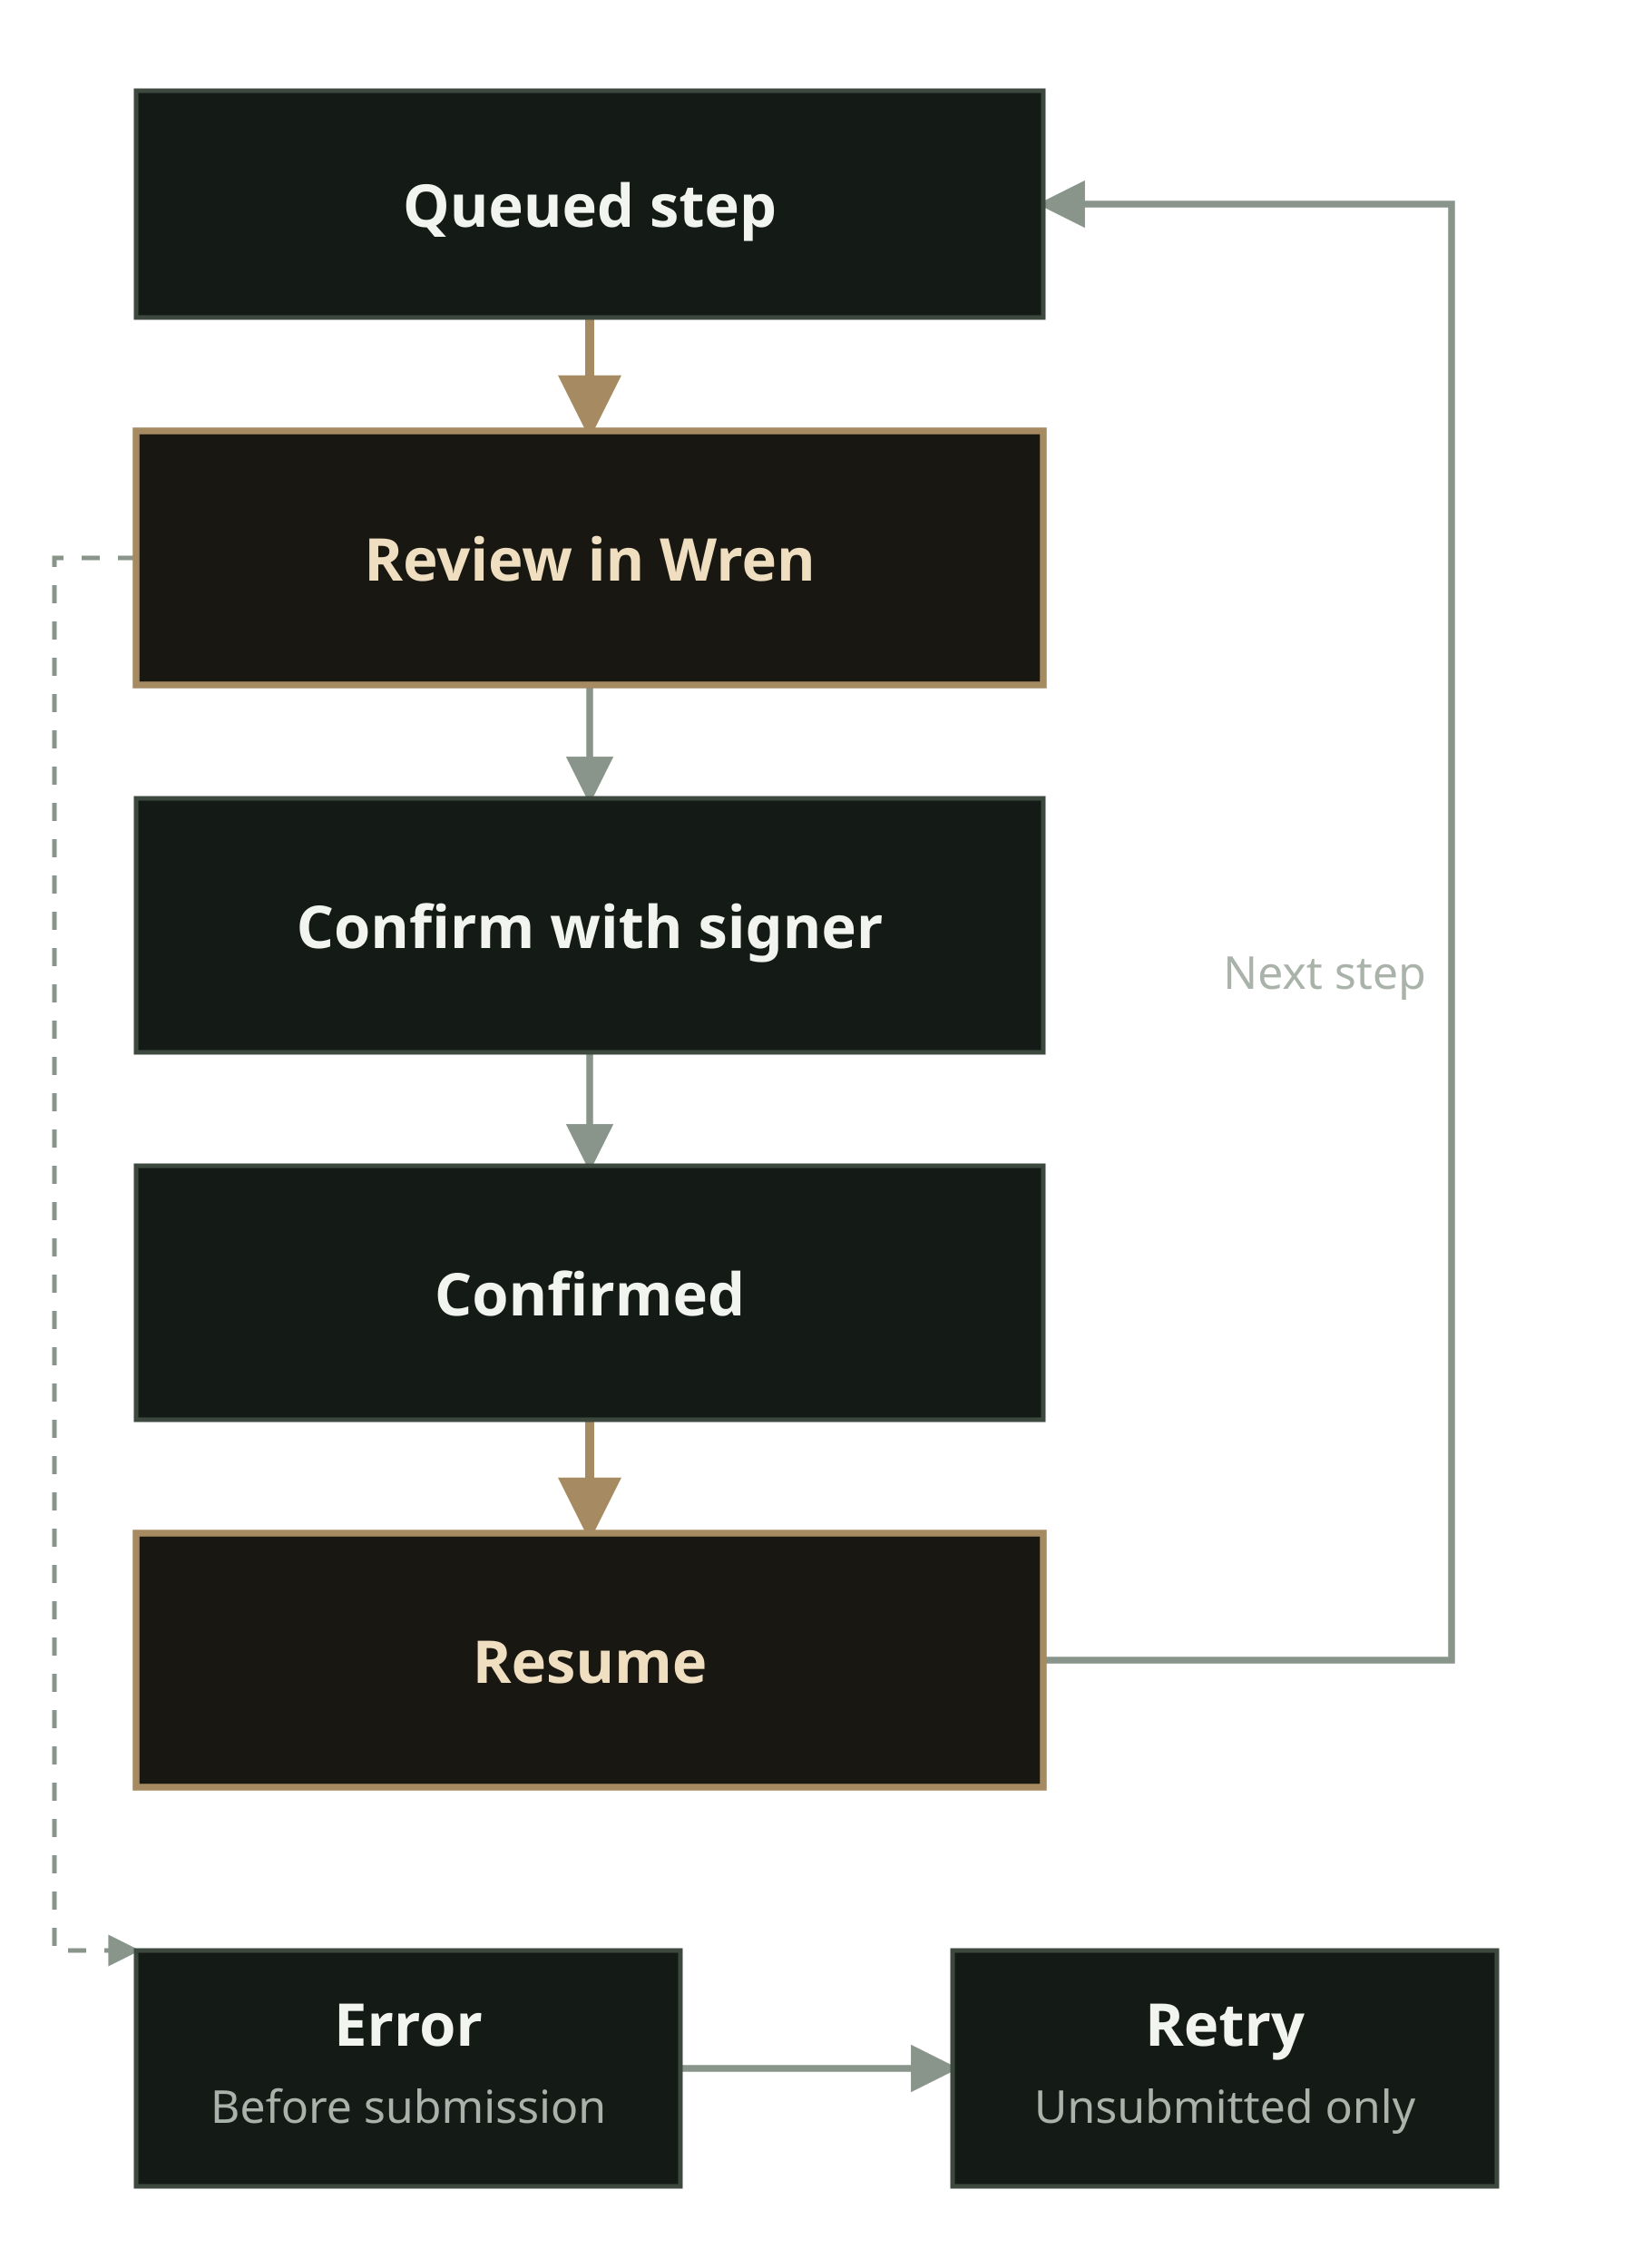
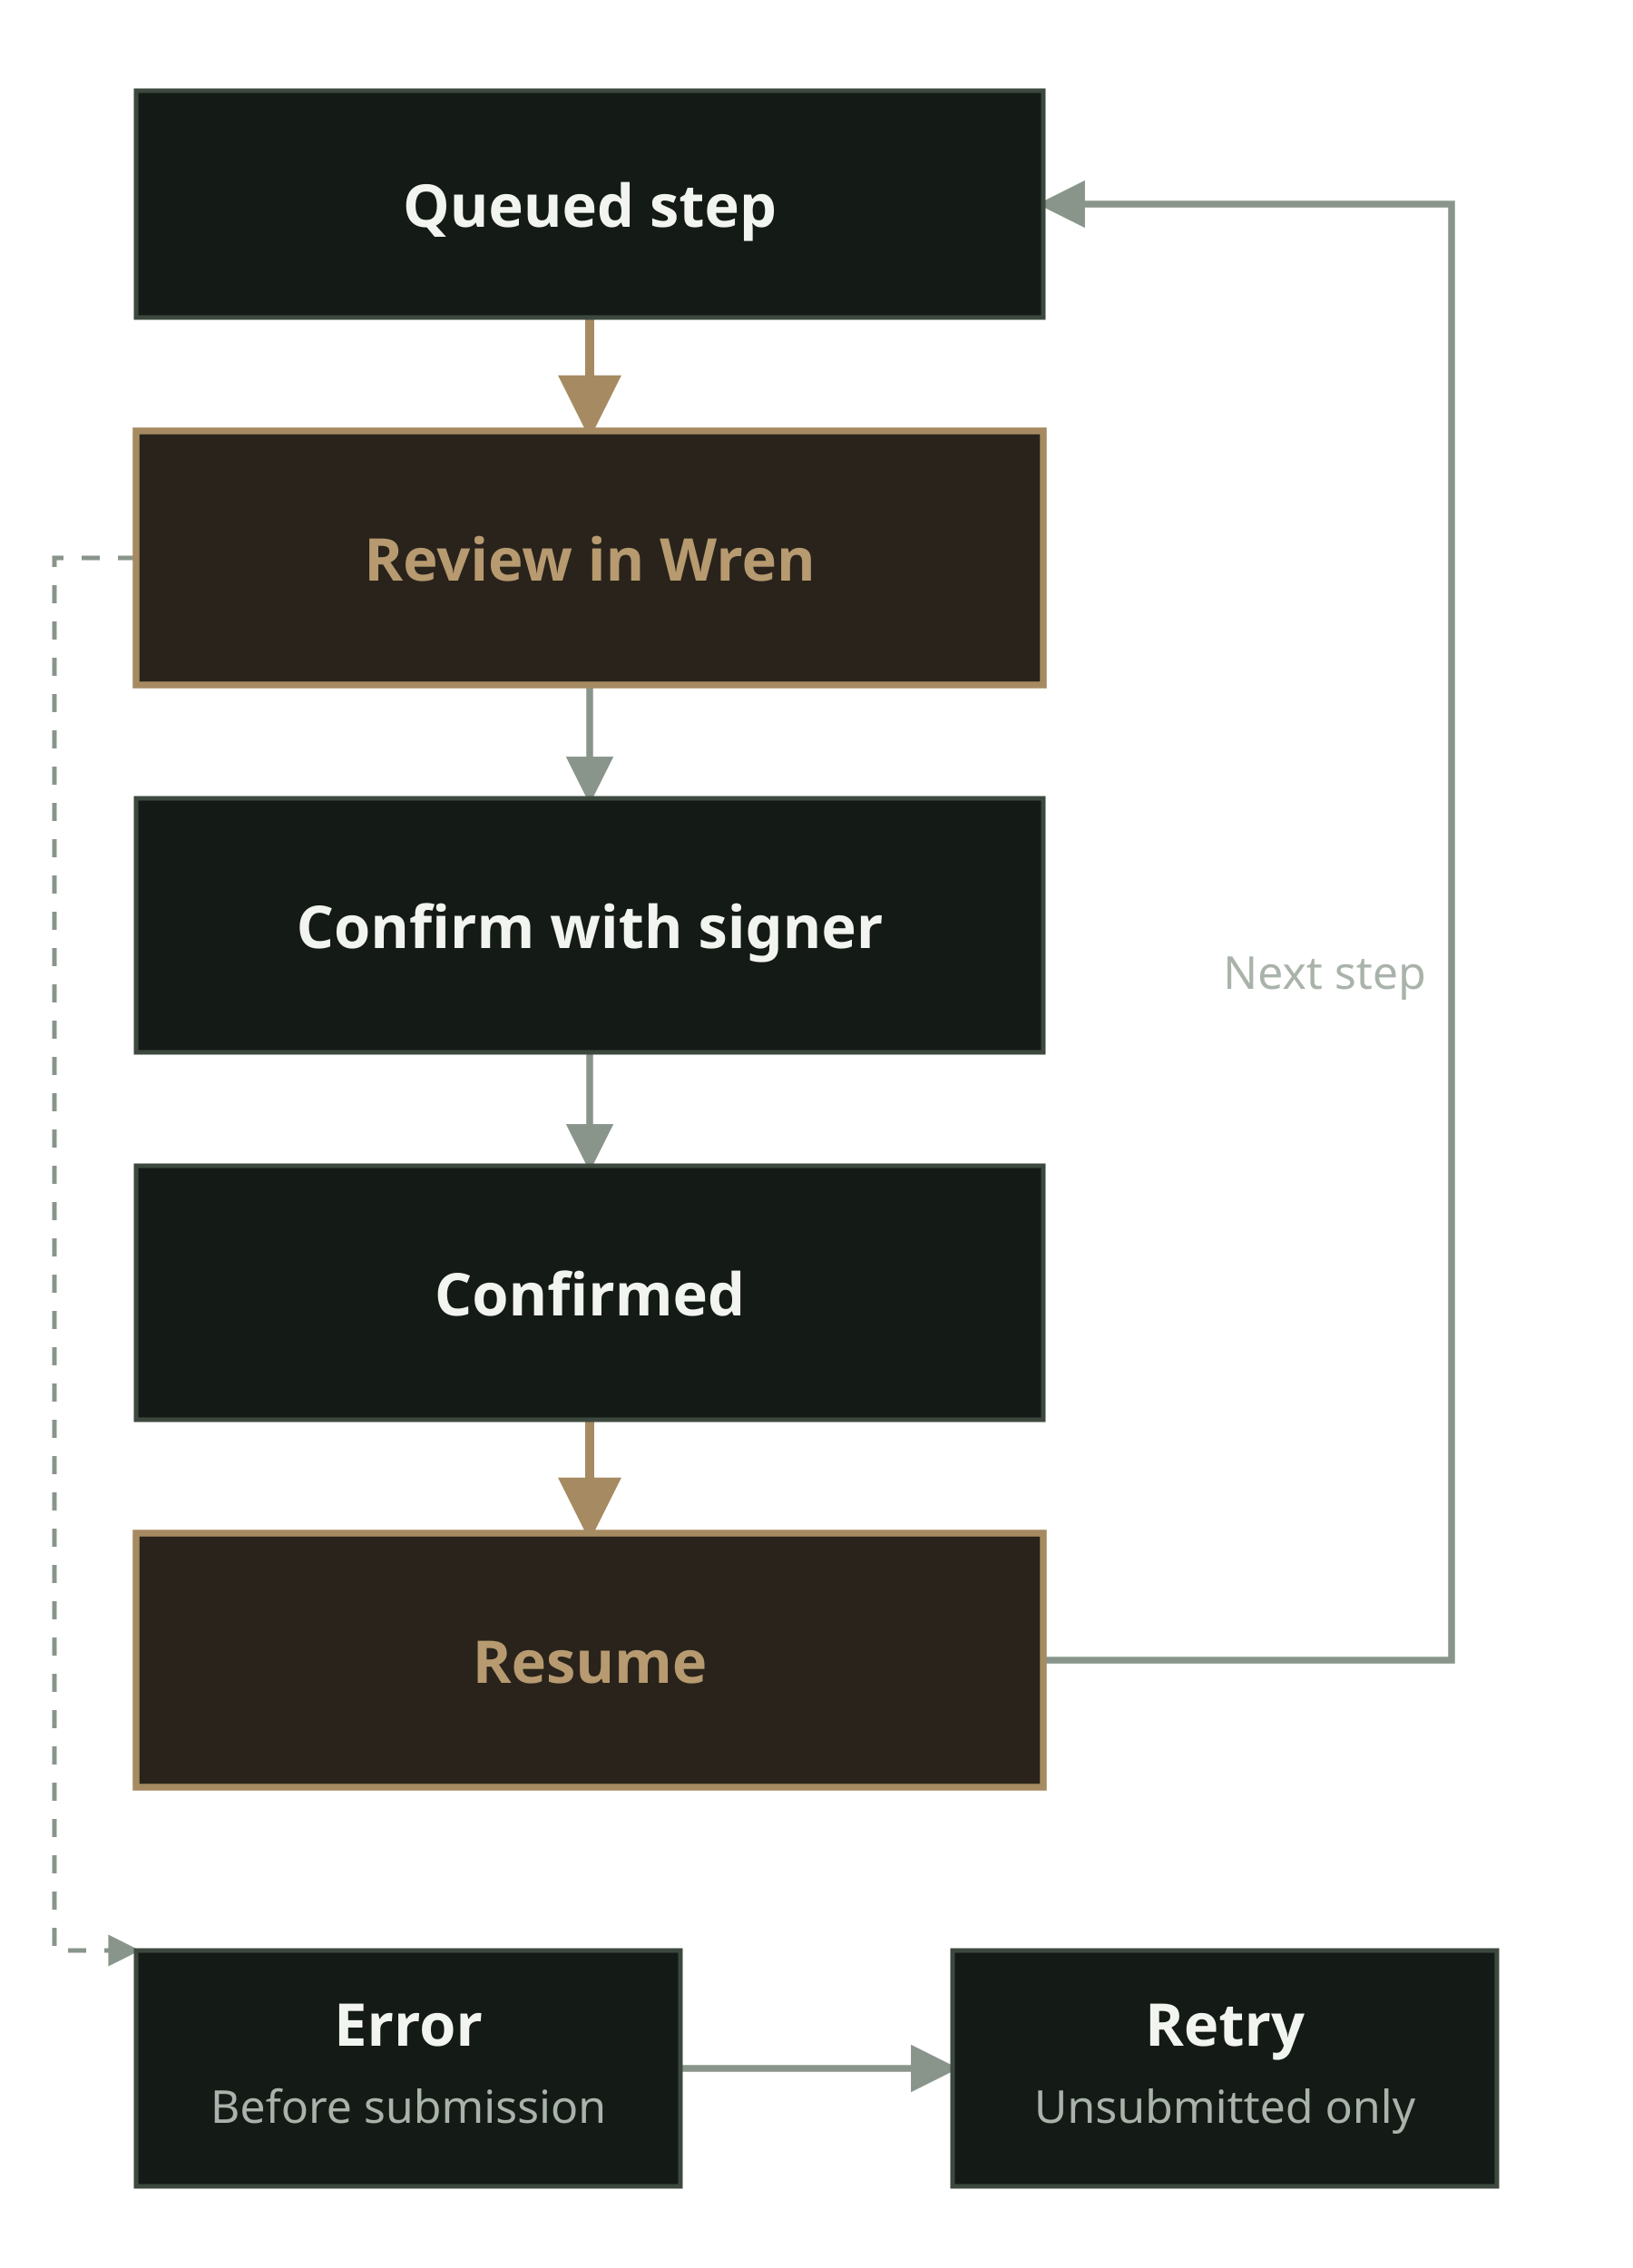
<svg xmlns="http://www.w3.org/2000/svg" viewBox="0 0 360 500" role="img" aria-labelledby="title description">
  <defs>
    <marker id="arrow" viewBox="0 0 8 8" refX="7" refY="4" markerWidth="7" markerHeight="7" orient="auto-start-reverse">
      <path d="M 0 0 L 8 4 L 0 8 Z" fill="#89958b" />
    </marker>
    <marker id="arrow-accent" viewBox="0 0 8 8" refX="7" refY="4" markerWidth="7" markerHeight="7" orient="auto-start-reverse">
      <path d="M 0 0 L 8 4 L 0 8 Z" fill="#a68a61" />
    </marker>
    <style>
      .node { fill: #141a16; stroke: #3d493f; stroke-width: 1; }
-       .decision { fill: #181711; stroke: #a68a61; stroke-width: 1.5; }
+       .decision { fill: #29231b; stroke: #a68a61; stroke-width: 1.5; }
      .route { fill: none; stroke: #89958b; stroke-width: 1.5; marker-end: url(#arrow); }
      .authority { fill: none; stroke: #a68a61; stroke-width: 2; marker-end: url(#arrow-accent); }
      .branch { fill: none; stroke: #89958b; stroke-width: 1; stroke-dasharray: 4 4; marker-end: url(#arrow); }
      .label { fill: #f2f4ef; font: 600 13px Recursive, MainFont, sans-serif; text-anchor: middle; }
      .detail { fill: #a9b3aa; font: 400 10px Recursive, MainFont, sans-serif; text-anchor: middle; }
-       .accent { fill: #f0dec0; }
+       .accent { fill: #b79a70; }
    </style>
  </defs>
  <path class="authority" d="M 130 70 V 95" />
  <path class="route" d="M 130 151 V 176" />
  <path class="route" d="M 130 232 V 257" />
  <path class="authority" d="M 130 313 V 338" />
  <path class="route" d="M 230 366 H 320 V 45 H 230" />
  <path class="branch" d="M 30 123 H 12 V 430 H 30" />
  <path class="route" d="M 150 456 H 210" />
  <rect class="node" x="30" y="20" width="200" height="50" />
  <text class="label" x="130" y="50">Queued step</text>
  <rect class="decision" x="30" y="95" width="200" height="56" />
  <text class="label accent" x="130" y="128">Review in Wren</text>
  <rect class="node" x="30" y="176" width="200" height="56" />
  <text class="label" x="130" y="209">Confirm with signer</text>
  <rect class="node" x="30" y="257" width="200" height="56" />
  <text class="label" x="130" y="290">Confirmed</text>
  <rect class="decision" x="30" y="338" width="200" height="56" />
  <text class="label accent" x="130" y="371">Resume</text>
  <text class="detail" x="292" y="218">Next step</text>
  <rect class="node" x="30" y="430" width="120" height="52" />
  <text class="label" x="90" y="451">Error</text>
  <text class="detail" x="90" y="468">Before submission</text>
  <rect class="node" x="210" y="430" width="120" height="52" />
  <text class="label" x="270" y="451">Retry</text>
  <text class="detail" x="270" y="468">Unsubmitted only</text>
</svg>
